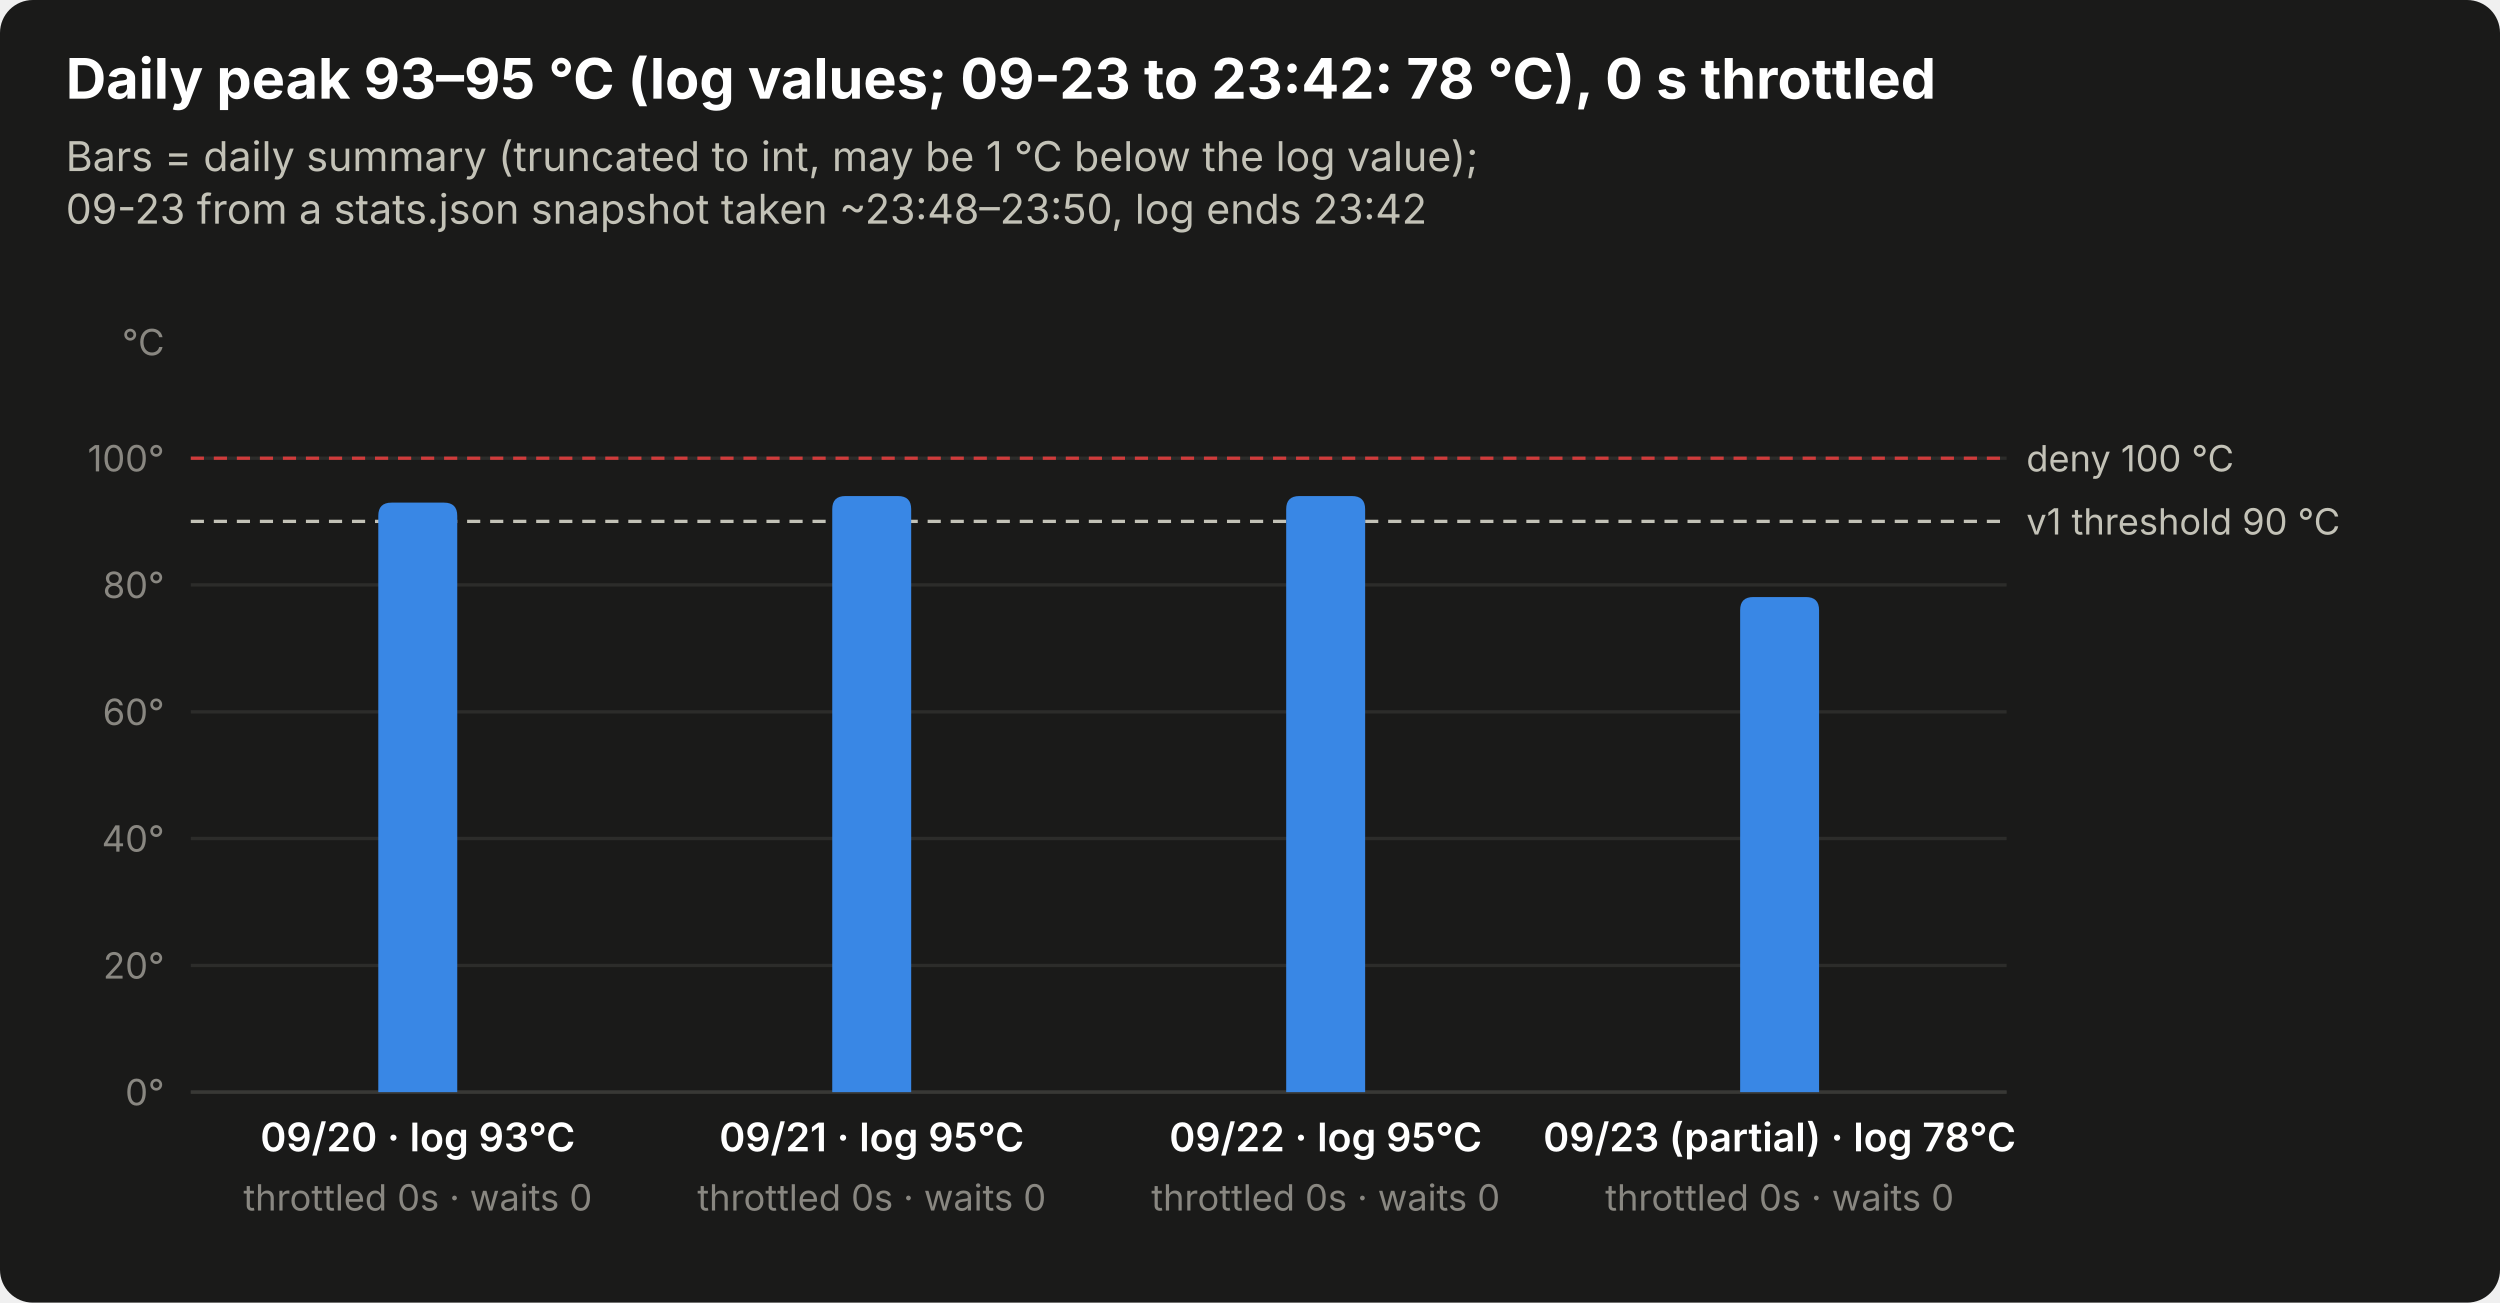
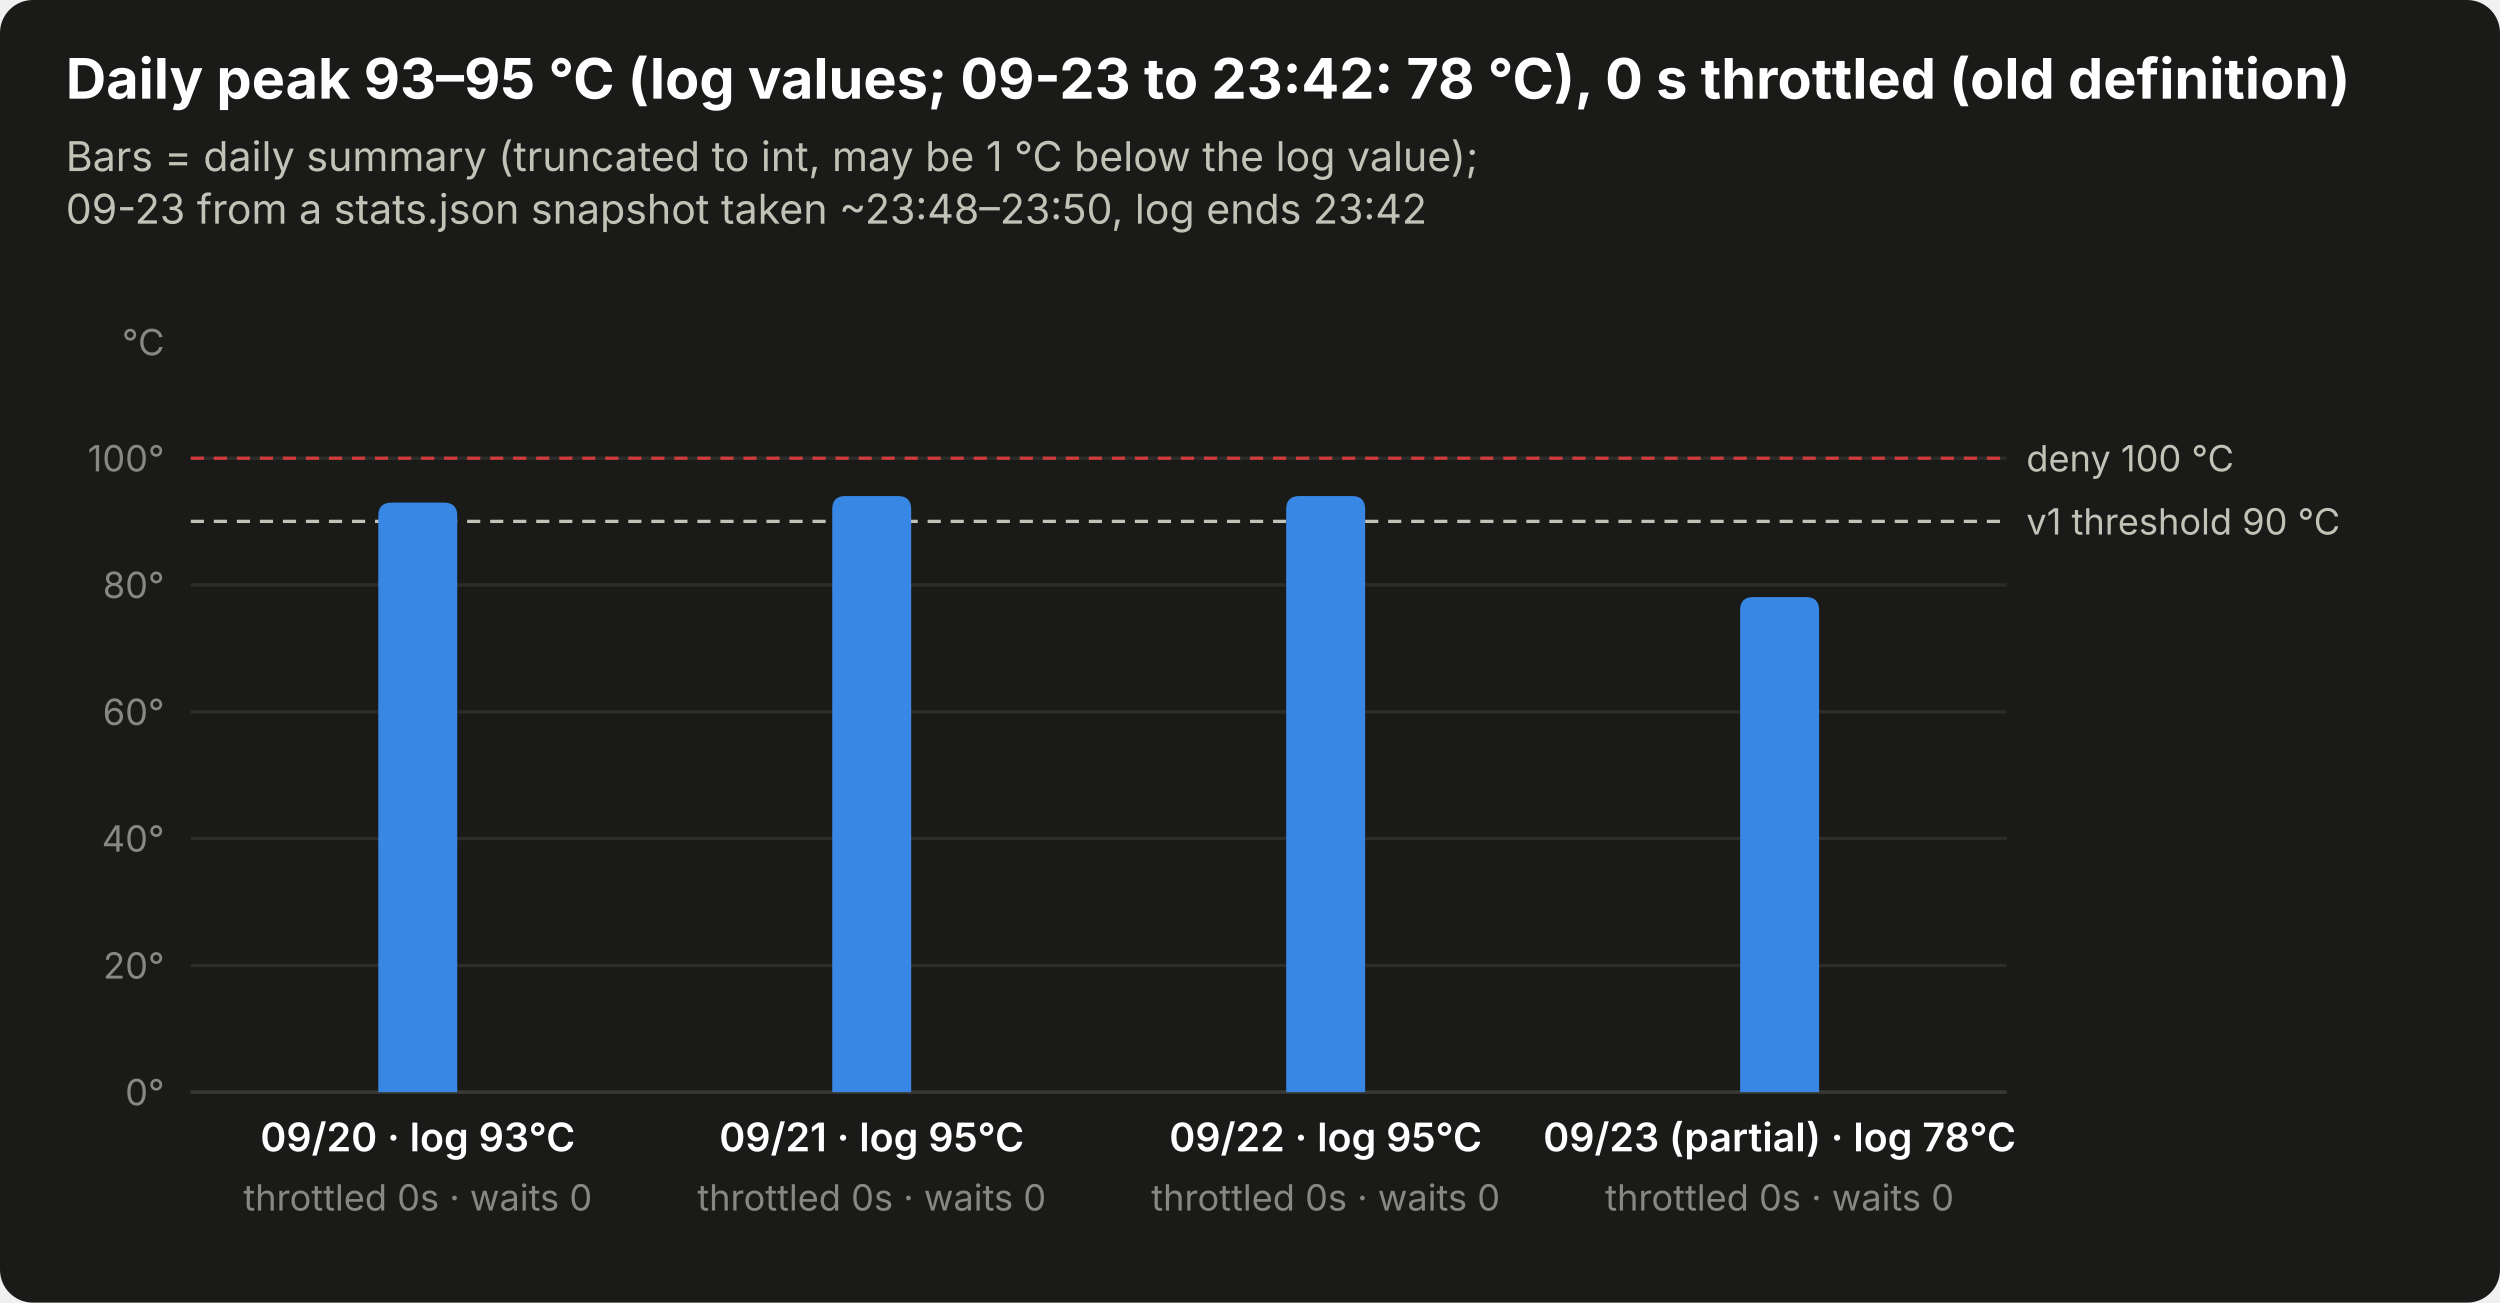
- <svg xmlns="http://www.w3.org/2000/svg" viewBox="0 0 760 396" width="760" height="396" font-family="system-ui,-apple-system,'PingFang TC','Noto Sans TC','Segoe UI',sans-serif" role="img" aria-label="Daily peak 93–95 °C (log values; 09-23 to 23:42: 78 °C), 0 s throttled">
+ <svg xmlns="http://www.w3.org/2000/svg" viewBox="0 0 760 396" width="760" height="396" font-family="system-ui,-apple-system,'PingFang TC','Noto Sans TC','Segoe UI',sans-serif" role="img" aria-label="Daily peak 93–95 °C (log values; 09-23 to 23:42: 78 °C), 0 s throttled (old definition)">
  <rect width="760" height="396" fill="#1a1a19" rx="10" />
-   <text x="20" y="30" fill="#ffffff" font-size="17" font-weight="650">Daily peak 93–95 °C (log values; 09-23 to 23:42: 78 °C), 0 s throttled</text>
+   <text x="20" y="30" fill="#ffffff" font-size="17" font-weight="650">Daily peak 93–95 °C (log values; 09-23 to 23:42: 78 °C), 0 s throttled (old definition)</text>
  <text x="20" y="52" fill="#c3c2b7" font-size="12.5">Bars = daily summary (truncated to int, may be 1 °C below the log value);</text>
  <text x="20" y="68" fill="#c3c2b7" font-size="12.5">09-23 from a stats.json snapshot taken ~23:48–23:50, log ends 23:42</text>
  <line x1="58" x2="610" y1="332.0" y2="332.0" stroke="#2c2c2a" stroke-width="1" />
  <text x="50.0" y="336.0" fill="#898781" font-size="11" text-anchor="end" font-weight="400" font-variant-numeric="tabular-nums">0°</text>
  <line x1="58" x2="610" y1="293.5" y2="293.5" stroke="#2c2c2a" stroke-width="1" />
  <text x="50.0" y="297.5" fill="#898781" font-size="11" text-anchor="end" font-weight="400" font-variant-numeric="tabular-nums">20°</text>
  <line x1="58" x2="610" y1="254.9" y2="254.9" stroke="#2c2c2a" stroke-width="1" />
  <text x="50.0" y="258.9" fill="#898781" font-size="11" text-anchor="end" font-weight="400" font-variant-numeric="tabular-nums">40°</text>
  <line x1="58" x2="610" y1="216.4" y2="216.4" stroke="#2c2c2a" stroke-width="1" />
  <text x="50.0" y="220.4" fill="#898781" font-size="11" text-anchor="end" font-weight="400" font-variant-numeric="tabular-nums">60°</text>
  <line x1="58" x2="610" y1="177.8" y2="177.8" stroke="#2c2c2a" stroke-width="1" />
  <text x="50.0" y="181.8" fill="#898781" font-size="11" text-anchor="end" font-weight="400" font-variant-numeric="tabular-nums">80°</text>
  <line x1="58" x2="610" y1="139.3" y2="139.3" stroke="#2c2c2a" stroke-width="1" />
  <text x="50.0" y="143.3" fill="#898781" font-size="11" text-anchor="end" font-weight="400" font-variant-numeric="tabular-nums">100°</text>
  <text x="50.0" y="108.0" fill="#898781" font-size="11" text-anchor="end" font-weight="400">°C</text>
  <line x1="58" x2="610" y1="332.0" y2="332.0" stroke="#383835" stroke-width="1" />
  <line x1="58" x2="610" y1="158.5" y2="158.5" stroke="#c3c2b7" stroke-width="1" stroke-dasharray="4 3" />
  <text x="616.0" y="162.5" fill="#c3c2b7" font-size="11" text-anchor="start" font-weight="400">v1 threshold 90 °C</text>
  <line x1="58" x2="610" y1="139.3" y2="139.3" stroke="#d03b3b" stroke-width="1" stroke-dasharray="4 3" />
  <text x="616.0" y="143.3" fill="#c3c2b7" font-size="11" text-anchor="start" font-weight="400">deny 100 °C</text>
  <path d="M115.0,332.0 L115.0,156.8 Q115.0,152.8 119.0,152.8 L135.0,152.8 Q139.0,152.8 139.0,156.8 L139.0,332.0 Z" fill="#3987e5" />
  <text x="127.0" y="350.0" fill="#ffffff" font-size="12" text-anchor="middle" font-weight="600">09/20 · log 93°C</text>
  <text x="127.0" y="368.0" fill="#898781" font-size="11" text-anchor="middle" font-weight="400">throttled 0s · waits 0</text>
  <path d="M253.0,332.0 L253.0,154.8 Q253.0,150.8 257.0,150.8 L273.0,150.8 Q277.0,150.8 277.0,154.8 L277.0,332.0 Z" fill="#3987e5" />
  <text x="265.0" y="350.0" fill="#ffffff" font-size="12" text-anchor="middle" font-weight="600">09/21 · log 95°C</text>
  <text x="265.0" y="368.0" fill="#898781" font-size="11" text-anchor="middle" font-weight="400">throttled 0s · waits 0</text>
  <path d="M391.0,332.0 L391.0,154.8 Q391.0,150.8 395.0,150.8 L411.0,150.8 Q415.0,150.8 415.0,154.8 L415.0,332.0 Z" fill="#3987e5" />
  <text x="403.0" y="350.0" fill="#ffffff" font-size="12" text-anchor="middle" font-weight="600">09/22 · log 95°C</text>
  <text x="403.0" y="368.0" fill="#898781" font-size="11" text-anchor="middle" font-weight="400">throttled 0s · waits 0</text>
  <path d="M529.0,332.0 L529.0,185.5 Q529.0,181.5 533.0,181.5 L549.0,181.5 Q553.0,181.5 553.0,185.5 L553.0,332.0 Z" fill="#3987e5" />
  <text x="541.0" y="350.0" fill="#ffffff" font-size="12" text-anchor="middle" font-weight="600">09/23 (partial) · log 78°C</text>
  <text x="541.0" y="368.0" fill="#898781" font-size="11" text-anchor="middle" font-weight="400">throttled 0s · waits 0</text>
</svg>
